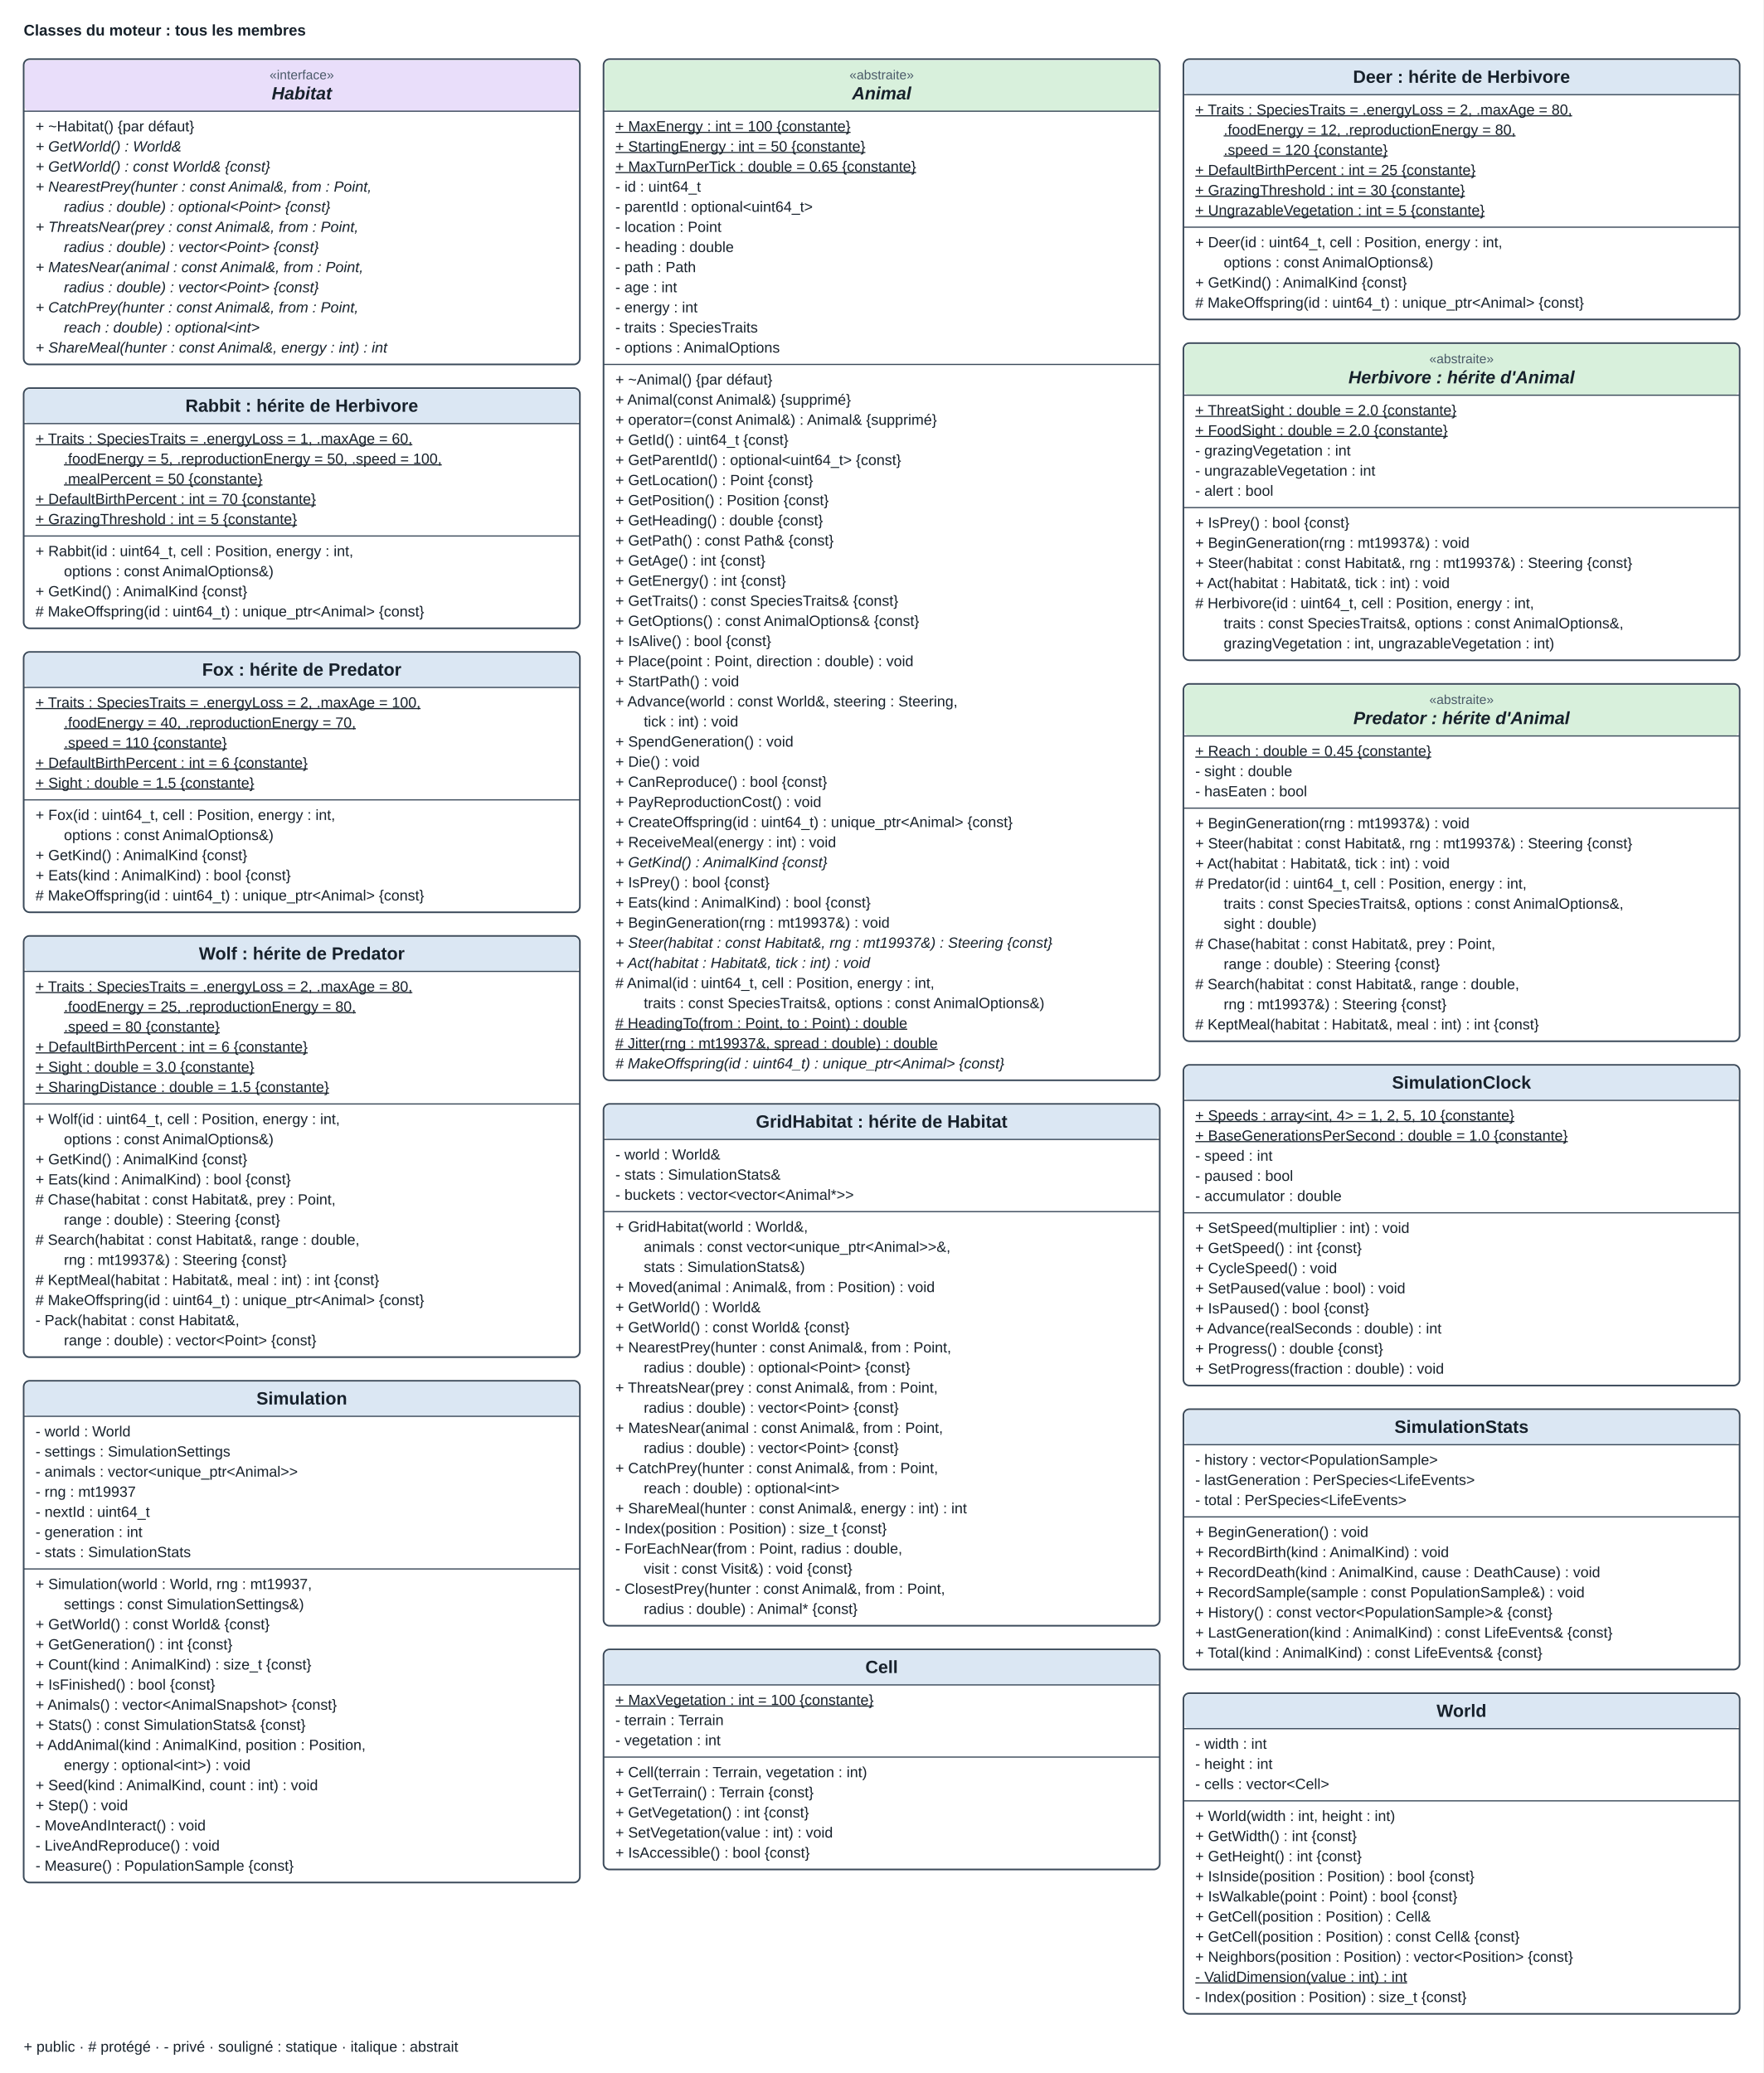
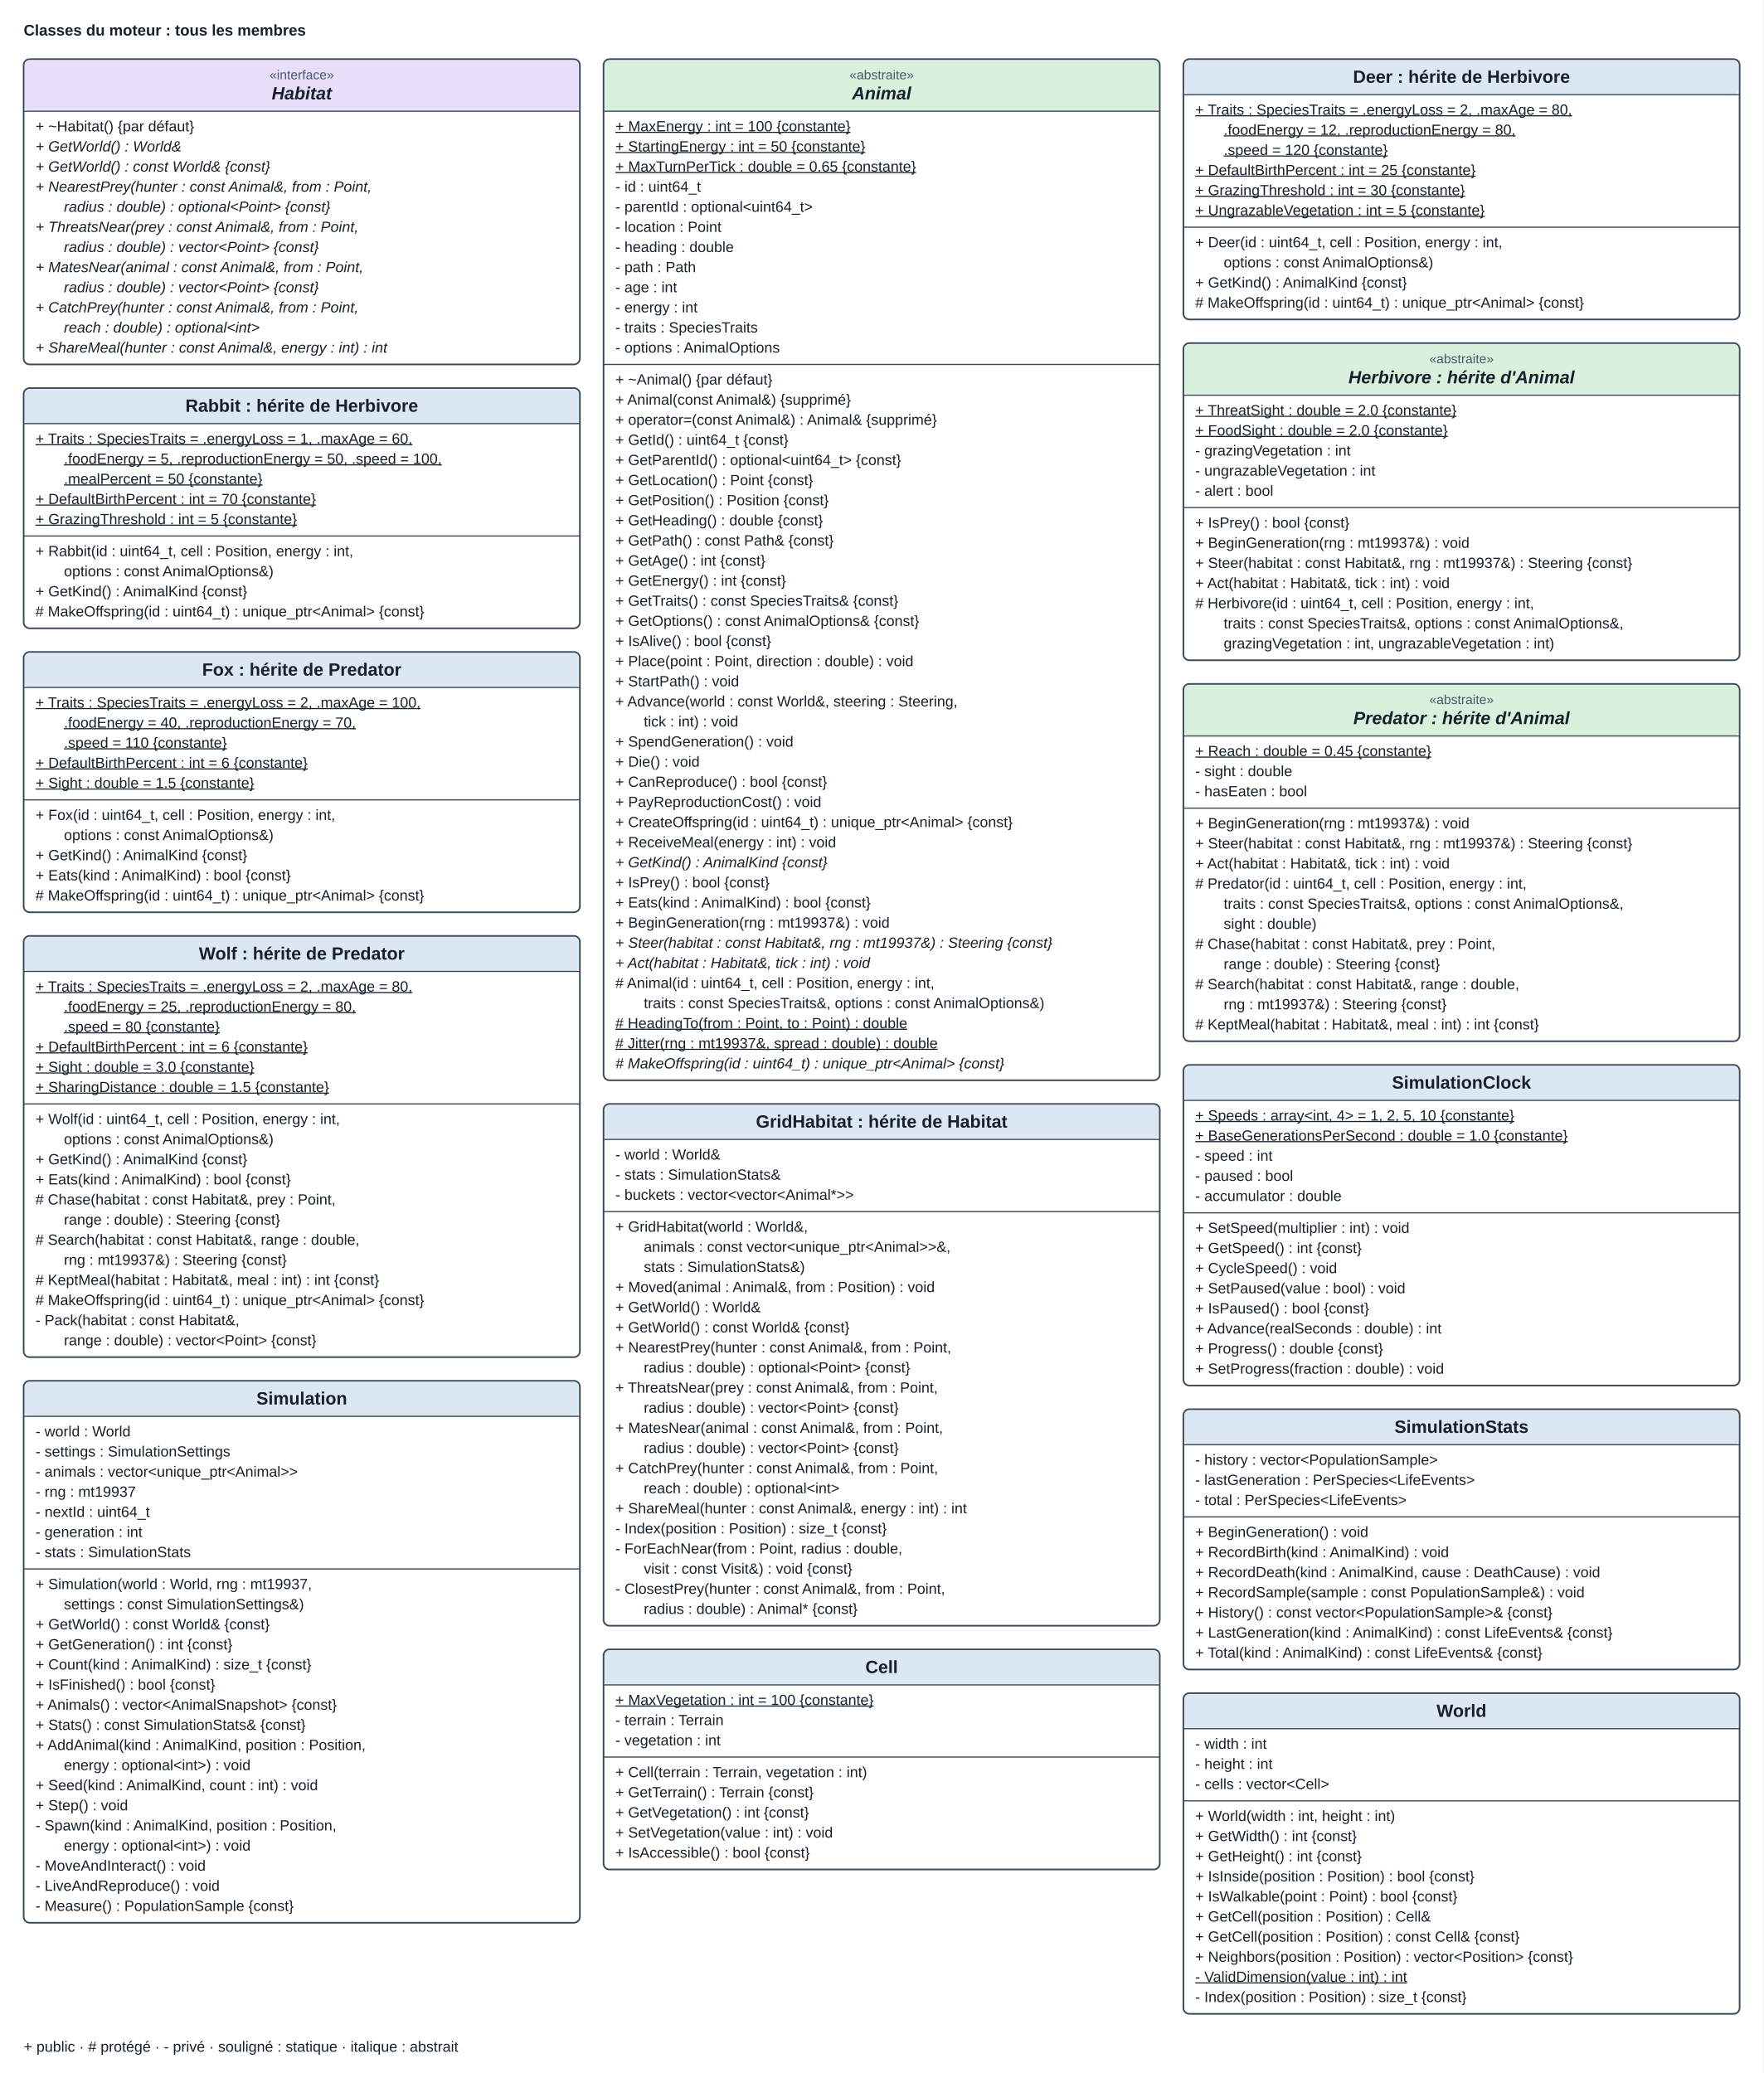
<svg xmlns="http://www.w3.org/2000/svg" viewBox="0 0 1490 1752" role="img" aria-label="Classes du moteur : tous les membres">
  <style>
 text { font-family: "Segoe UI", Arial, sans-serif; fill: #17212b; }
 .name { font-size: 15px; font-weight: 700; text-anchor: middle; }
 .abstract { font-style: italic; }
 .stereo { font-size: 11px; text-anchor: middle; fill: #4a5968; }
 .member { font-size: 12.5px; }
 .label { font-size: 12px; font-style: italic; fill: #3b4a5a; }
 .band { font-size: 14px; font-weight: 700; }
 .legend { font-size: 12.5px; }
 .legendtitle { font-size: 13px; font-weight: 700; }
</style>
  <defs>
    <marker id="triangle" viewBox="0 0 14 14" refX="13" refY="7" markerWidth="14" markerHeight="14" markerUnits="userSpaceOnUse" orient="auto">
      <path d="M1 1 L13 7 L1 13 Z" fill="#ffffff" stroke="#3b4a5a" stroke-width="1.4" />
    </marker>
    <marker id="diamond" viewBox="0 0 18 12" refX="1" refY="6" markerWidth="18" markerHeight="12" markerUnits="userSpaceOnUse" orient="auto">
      <path d="M1 6 L9 1 L17 6 L9 11 Z" fill="#3b4a5a" />
    </marker>
    <marker id="arrow" viewBox="0 0 12 12" refX="11" refY="6" markerWidth="12" markerHeight="12" markerUnits="userSpaceOnUse" orient="auto">
      <path d="M1 1 L11 6 L1 11" fill="none" stroke="#3b4a5a" stroke-width="1.6" />
    </marker>
  </defs>
  <rect width="1490" height="1752" fill="#ffffff" />
  <g class="box" data-width="470">
    <rect x="20" y="50" width="470" height="258" rx="5" fill="#ffffff" stroke="#3b4a5a" stroke-width="1.4" />
    <rect x="21" y="51" width="468" height="43" rx="4" fill="#e9defa" />
    <text x="255.0" y="67" class="stereo">«interface»</text>
    <text x="255.0" y="84" class="name abstract">Habitat</text>
    <line x1="20" y1="94" x2="490" y2="94" stroke="#3b4a5a" />
    <text x="30" y="111" class="member">+ ~Habitat() {par défaut}</text>
    <text x="30" y="128" class="member" font-style="italic">+ GetWorld() : World&amp;</text>
    <text x="30" y="145" class="member" font-style="italic">+ GetWorld() : const World&amp; {const}</text>
    <text x="30" y="162" class="member" font-style="italic">+ NearestPrey(hunter : const Animal&amp;, from : Point,</text>
    <text x="54" y="179" class="member" font-style="italic">radius : double) : optional&lt;Point&gt; {const}</text>
    <text x="30" y="196" class="member" font-style="italic">+ ThreatsNear(prey : const Animal&amp;, from : Point,</text>
    <text x="54" y="213" class="member" font-style="italic">radius : double) : vector&lt;Point&gt; {const}</text>
    <text x="30" y="230" class="member" font-style="italic">+ MatesNear(animal : const Animal&amp;, from : Point,</text>
    <text x="54" y="247" class="member" font-style="italic">radius : double) : vector&lt;Point&gt; {const}</text>
    <text x="30" y="264" class="member" font-style="italic">+ CatchPrey(hunter : const Animal&amp;, from : Point,</text>
    <text x="54" y="281" class="member" font-style="italic">reach : double) : optional&lt;int&gt;</text>
    <text x="30" y="298" class="member" font-style="italic">+ ShareMeal(hunter : const Animal&amp;, energy : int) : int</text>
  </g>
  <g class="box" data-width="470">
    <rect x="510" y="50" width="470" height="863" rx="5" fill="#ffffff" stroke="#3b4a5a" stroke-width="1.4" />
    <rect x="511" y="51" width="468" height="43" rx="4" fill="#d8f0dc" />
    <text x="745.0" y="67" class="stereo">«abstraite»</text>
    <text x="745.0" y="84" class="name abstract">Animal</text>
    <line x1="510" y1="94" x2="980" y2="94" stroke="#3b4a5a" />
    <text x="520" y="111" class="member" text-decoration="underline">+ MaxEnergy : int = 100 {constante}</text>
    <text x="520" y="128" class="member" text-decoration="underline">+ StartingEnergy : int = 50 {constante}</text>
    <text x="520" y="145" class="member" text-decoration="underline">+ MaxTurnPerTick : double = 0.65 {constante}</text>
    <text x="520" y="162" class="member">- id : uint64_t</text>
    <text x="520" y="179" class="member">- parentId : optional&lt;uint64_t&gt;</text>
    <text x="520" y="196" class="member">- location : Point</text>
    <text x="520" y="213" class="member">- heading : double</text>
    <text x="520" y="230" class="member">- path : Path</text>
    <text x="520" y="247" class="member">- age : int</text>
    <text x="520" y="264" class="member">- energy : int</text>
    <text x="520" y="281" class="member">- traits : SpeciesTraits</text>
    <text x="520" y="298" class="member">- options : AnimalOptions</text>
    <line x1="510" y1="308" x2="980" y2="308" stroke="#3b4a5a" />
    <text x="520" y="325" class="member">+ ~Animal() {par défaut}</text>
    <text x="520" y="342" class="member">+ Animal(const Animal&amp;) {supprimé}</text>
    <text x="520" y="359" class="member">+ operator=(const Animal&amp;) : Animal&amp; {supprimé}</text>
    <text x="520" y="376" class="member">+ GetId() : uint64_t {const}</text>
    <text x="520" y="393" class="member">+ GetParentId() : optional&lt;uint64_t&gt; {const}</text>
    <text x="520" y="410" class="member">+ GetLocation() : Point {const}</text>
    <text x="520" y="427" class="member">+ GetPosition() : Position {const}</text>
    <text x="520" y="444" class="member">+ GetHeading() : double {const}</text>
    <text x="520" y="461" class="member">+ GetPath() : const Path&amp; {const}</text>
    <text x="520" y="478" class="member">+ GetAge() : int {const}</text>
    <text x="520" y="495" class="member">+ GetEnergy() : int {const}</text>
    <text x="520" y="512" class="member">+ GetTraits() : const SpeciesTraits&amp; {const}</text>
    <text x="520" y="529" class="member">+ GetOptions() : const AnimalOptions&amp; {const}</text>
    <text x="520" y="546" class="member">+ IsAlive() : bool {const}</text>
    <text x="520" y="563" class="member">+ Place(point : Point, direction : double) : void</text>
    <text x="520" y="580" class="member">+ StartPath() : void</text>
    <text x="520" y="597" class="member">+ Advance(world : const World&amp;, steering : Steering,</text>
    <text x="544" y="614" class="member">tick : int) : void</text>
    <text x="520" y="631" class="member">+ SpendGeneration() : void</text>
    <text x="520" y="648" class="member">+ Die() : void</text>
    <text x="520" y="665" class="member">+ CanReproduce() : bool {const}</text>
    <text x="520" y="682" class="member">+ PayReproductionCost() : void</text>
    <text x="520" y="699" class="member">+ CreateOffspring(id : uint64_t) : unique_ptr&lt;Animal&gt; {const}</text>
    <text x="520" y="716" class="member">+ ReceiveMeal(energy : int) : void</text>
    <text x="520" y="733" class="member" font-style="italic">+ GetKind() : AnimalKind {const}</text>
    <text x="520" y="750" class="member">+ IsPrey() : bool {const}</text>
    <text x="520" y="767" class="member">+ Eats(kind : AnimalKind) : bool {const}</text>
    <text x="520" y="784" class="member">+ BeginGeneration(rng : mt19937&amp;) : void</text>
    <text x="520" y="801" class="member" font-style="italic">+ Steer(habitat : const Habitat&amp;, rng : mt19937&amp;) : Steering {const}</text>
    <text x="520" y="818" class="member" font-style="italic">+ Act(habitat : Habitat&amp;, tick : int) : void</text>
    <text x="520" y="835" class="member"># Animal(id : uint64_t, cell : Position, energy : int,</text>
    <text x="544" y="852" class="member">traits : const SpeciesTraits&amp;, options : const AnimalOptions&amp;)</text>
    <text x="520" y="869" class="member" text-decoration="underline"># HeadingTo(from : Point, to : Point) : double</text>
    <text x="520" y="886" class="member" text-decoration="underline"># Jitter(rng : mt19937&amp;, spread : double) : double</text>
    <text x="520" y="903" class="member" font-style="italic"># MakeOffspring(id : uint64_t) : unique_ptr&lt;Animal&gt; {const}</text>
  </g>
  <g class="box" data-width="470">
    <rect x="1000" y="50" width="470" height="220" rx="5" fill="#ffffff" stroke="#3b4a5a" stroke-width="1.4" />
    <rect x="1001" y="51" width="468" height="29" rx="4" fill="#dbe7f3" />
    <text x="1235.0" y="70" class="name">Deer  : hérite de Herbivore</text>
    <line x1="1000" y1="80" x2="1470" y2="80" stroke="#3b4a5a" />
    <text x="1010" y="97" class="member" text-decoration="underline">+ Traits : SpeciesTraits = .energyLoss = 2, .maxAge = 80,</text>
    <text x="1034" y="114" class="member" text-decoration="underline">.foodEnergy = 12, .reproductionEnergy = 80,</text>
    <text x="1034" y="131" class="member" text-decoration="underline">.speed = 120 {constante}</text>
    <text x="1010" y="148" class="member" text-decoration="underline">+ DefaultBirthPercent : int = 25 {constante}</text>
    <text x="1010" y="165" class="member" text-decoration="underline">+ GrazingThreshold : int = 30 {constante}</text>
    <text x="1010" y="182" class="member" text-decoration="underline">+ UngrazableVegetation : int = 5 {constante}</text>
    <line x1="1000" y1="192" x2="1470" y2="192" stroke="#3b4a5a" />
    <text x="1010" y="209" class="member">+ Deer(id : uint64_t, cell : Position, energy : int,</text>
    <text x="1034" y="226" class="member">options : const AnimalOptions&amp;)</text>
    <text x="1010" y="243" class="member">+ GetKind() : AnimalKind {const}</text>
    <text x="1010" y="260" class="member"># MakeOffspring(id : uint64_t) : unique_ptr&lt;Animal&gt; {const}</text>
  </g>
  <g class="box" data-width="470">
    <rect x="1000" y="290" width="470" height="268" rx="5" fill="#ffffff" stroke="#3b4a5a" stroke-width="1.4" />
    <rect x="1001" y="291" width="468" height="43" rx="4" fill="#d8f0dc" />
    <text x="1235.0" y="307" class="stereo">«abstraite»</text>
    <text x="1235.0" y="324" class="name abstract">Herbivore  : hérite d'Animal</text>
    <line x1="1000" y1="334" x2="1470" y2="334" stroke="#3b4a5a" />
    <text x="1010" y="351" class="member" text-decoration="underline">+ ThreatSight : double = 2.0 {constante}</text>
    <text x="1010" y="368" class="member" text-decoration="underline">+ FoodSight : double = 2.0 {constante}</text>
    <text x="1010" y="385" class="member">- grazingVegetation : int</text>
    <text x="1010" y="402" class="member">- ungrazableVegetation : int</text>
    <text x="1010" y="419" class="member">- alert : bool</text>
    <line x1="1000" y1="429" x2="1470" y2="429" stroke="#3b4a5a" />
    <text x="1010" y="446" class="member">+ IsPrey() : bool {const}</text>
    <text x="1010" y="463" class="member">+ BeginGeneration(rng : mt19937&amp;) : void</text>
    <text x="1010" y="480" class="member">+ Steer(habitat : const Habitat&amp;, rng : mt19937&amp;) : Steering {const}</text>
    <text x="1010" y="497" class="member">+ Act(habitat : Habitat&amp;, tick : int) : void</text>
    <text x="1010" y="514" class="member"># Herbivore(id : uint64_t, cell : Position, energy : int,</text>
    <text x="1034" y="531" class="member">traits : const SpeciesTraits&amp;, options : const AnimalOptions&amp;,</text>
    <text x="1034" y="548" class="member">grazingVegetation : int, ungrazableVegetation : int)</text>
  </g>
  <g class="box" data-width="470">
    <rect x="20" y="328" width="470" height="203" rx="5" fill="#ffffff" stroke="#3b4a5a" stroke-width="1.4" />
    <rect x="21" y="329" width="468" height="29" rx="4" fill="#dbe7f3" />
    <text x="255.0" y="348" class="name">Rabbit  : hérite de Herbivore</text>
    <line x1="20" y1="358" x2="490" y2="358" stroke="#3b4a5a" />
    <text x="30" y="375" class="member" text-decoration="underline">+ Traits : SpeciesTraits = .energyLoss = 1, .maxAge = 60,</text>
    <text x="54" y="392" class="member" text-decoration="underline">.foodEnergy = 5, .reproductionEnergy = 50, .speed = 100,</text>
    <text x="54" y="409" class="member" text-decoration="underline">.mealPercent = 50 {constante}</text>
    <text x="30" y="426" class="member" text-decoration="underline">+ DefaultBirthPercent : int = 70 {constante}</text>
    <text x="30" y="443" class="member" text-decoration="underline">+ GrazingThreshold : int = 5 {constante}</text>
    <line x1="20" y1="453" x2="490" y2="453" stroke="#3b4a5a" />
    <text x="30" y="470" class="member">+ Rabbit(id : uint64_t, cell : Position, energy : int,</text>
    <text x="54" y="487" class="member">options : const AnimalOptions&amp;)</text>
    <text x="30" y="504" class="member">+ GetKind() : AnimalKind {const}</text>
    <text x="30" y="521" class="member"># MakeOffspring(id : uint64_t) : unique_ptr&lt;Animal&gt; {const}</text>
  </g>
  <g class="box" data-width="470">
    <rect x="20" y="551" width="470" height="220" rx="5" fill="#ffffff" stroke="#3b4a5a" stroke-width="1.4" />
    <rect x="21" y="552" width="468" height="29" rx="4" fill="#dbe7f3" />
    <text x="255.0" y="571" class="name">Fox  : hérite de Predator</text>
    <line x1="20" y1="581" x2="490" y2="581" stroke="#3b4a5a" />
    <text x="30" y="598" class="member" text-decoration="underline">+ Traits : SpeciesTraits = .energyLoss = 2, .maxAge = 100,</text>
    <text x="54" y="615" class="member" text-decoration="underline">.foodEnergy = 40, .reproductionEnergy = 70,</text>
    <text x="54" y="632" class="member" text-decoration="underline">.speed = 110 {constante}</text>
    <text x="30" y="649" class="member" text-decoration="underline">+ DefaultBirthPercent : int = 6 {constante}</text>
    <text x="30" y="666" class="member" text-decoration="underline">+ Sight : double = 1.5 {constante}</text>
    <line x1="20" y1="676" x2="490" y2="676" stroke="#3b4a5a" />
    <text x="30" y="693" class="member">+ Fox(id : uint64_t, cell : Position, energy : int,</text>
    <text x="54" y="710" class="member">options : const AnimalOptions&amp;)</text>
    <text x="30" y="727" class="member">+ GetKind() : AnimalKind {const}</text>
    <text x="30" y="744" class="member">+ Eats(kind : AnimalKind) : bool {const}</text>
    <text x="30" y="761" class="member"># MakeOffspring(id : uint64_t) : unique_ptr&lt;Animal&gt; {const}</text>
  </g>
  <g class="box" data-width="470">
    <rect x="1000" y="578" width="470" height="302" rx="5" fill="#ffffff" stroke="#3b4a5a" stroke-width="1.4" />
    <rect x="1001" y="579" width="468" height="43" rx="4" fill="#d8f0dc" />
    <text x="1235.0" y="595" class="stereo">«abstraite»</text>
    <text x="1235.0" y="612" class="name abstract">Predator  : hérite d'Animal</text>
    <line x1="1000" y1="622" x2="1470" y2="622" stroke="#3b4a5a" />
    <text x="1010" y="639" class="member" text-decoration="underline">+ Reach : double = 0.45 {constante}</text>
    <text x="1010" y="656" class="member">- sight : double</text>
    <text x="1010" y="673" class="member">- hasEaten : bool</text>
    <line x1="1000" y1="683" x2="1470" y2="683" stroke="#3b4a5a" />
    <text x="1010" y="700" class="member">+ BeginGeneration(rng : mt19937&amp;) : void</text>
    <text x="1010" y="717" class="member">+ Steer(habitat : const Habitat&amp;, rng : mt19937&amp;) : Steering {const}</text>
    <text x="1010" y="734" class="member">+ Act(habitat : Habitat&amp;, tick : int) : void</text>
    <text x="1010" y="751" class="member"># Predator(id : uint64_t, cell : Position, energy : int,</text>
    <text x="1034" y="768" class="member">traits : const SpeciesTraits&amp;, options : const AnimalOptions&amp;,</text>
    <text x="1034" y="785" class="member">sight : double)</text>
    <text x="1010" y="802" class="member"># Chase(habitat : const Habitat&amp;, prey : Point,</text>
    <text x="1034" y="819" class="member">range : double) : Steering {const}</text>
    <text x="1010" y="836" class="member"># Search(habitat : const Habitat&amp;, range : double,</text>
    <text x="1034" y="853" class="member">rng : mt19937&amp;) : Steering {const}</text>
    <text x="1010" y="870" class="member"># KeptMeal(habitat : Habitat&amp;, meal : int) : int {const}</text>
  </g>
  <g class="box" data-width="470">
    <rect x="20" y="791" width="470" height="356" rx="5" fill="#ffffff" stroke="#3b4a5a" stroke-width="1.4" />
    <rect x="21" y="792" width="468" height="29" rx="4" fill="#dbe7f3" />
    <text x="255.0" y="811" class="name">Wolf  : hérite de Predator</text>
    <line x1="20" y1="821" x2="490" y2="821" stroke="#3b4a5a" />
    <text x="30" y="838" class="member" text-decoration="underline">+ Traits : SpeciesTraits = .energyLoss = 2, .maxAge = 80,</text>
    <text x="54" y="855" class="member" text-decoration="underline">.foodEnergy = 25, .reproductionEnergy = 80,</text>
    <text x="54" y="872" class="member" text-decoration="underline">.speed = 80 {constante}</text>
    <text x="30" y="889" class="member" text-decoration="underline">+ DefaultBirthPercent : int = 6 {constante}</text>
    <text x="30" y="906" class="member" text-decoration="underline">+ Sight : double = 3.0 {constante}</text>
    <text x="30" y="923" class="member" text-decoration="underline">+ SharingDistance : double = 1.5 {constante}</text>
    <line x1="20" y1="933" x2="490" y2="933" stroke="#3b4a5a" />
    <text x="30" y="950" class="member">+ Wolf(id : uint64_t, cell : Position, energy : int,</text>
    <text x="54" y="967" class="member">options : const AnimalOptions&amp;)</text>
    <text x="30" y="984" class="member">+ GetKind() : AnimalKind {const}</text>
    <text x="30" y="1001" class="member">+ Eats(kind : AnimalKind) : bool {const}</text>
    <text x="30" y="1018" class="member"># Chase(habitat : const Habitat&amp;, prey : Point,</text>
    <text x="54" y="1035" class="member">range : double) : Steering {const}</text>
    <text x="30" y="1052" class="member"># Search(habitat : const Habitat&amp;, range : double,</text>
    <text x="54" y="1069" class="member">rng : mt19937&amp;) : Steering {const}</text>
    <text x="30" y="1086" class="member"># KeptMeal(habitat : Habitat&amp;, meal : int) : int {const}</text>
    <text x="30" y="1103" class="member"># MakeOffspring(id : uint64_t) : unique_ptr&lt;Animal&gt; {const}</text>
    <text x="30" y="1120" class="member">- Pack(habitat : const Habitat&amp;,</text>
    <text x="54" y="1137" class="member">range : double) : vector&lt;Point&gt; {const}</text>
  </g>
  <g class="box" data-width="470">
    <rect x="1000" y="900" width="470" height="271" rx="5" fill="#ffffff" stroke="#3b4a5a" stroke-width="1.4" />
    <rect x="1001" y="901" width="468" height="29" rx="4" fill="#dbe7f3" />
    <text x="1235.0" y="920" class="name">SimulationClock</text>
    <line x1="1000" y1="930" x2="1470" y2="930" stroke="#3b4a5a" />
    <text x="1010" y="947" class="member" text-decoration="underline">+ Speeds : array&lt;int, 4&gt; = 1, 2, 5, 10 {constante}</text>
    <text x="1010" y="964" class="member" text-decoration="underline">+ BaseGenerationsPerSecond : double = 1.0 {constante}</text>
    <text x="1010" y="981" class="member">- speed : int</text>
    <text x="1010" y="998" class="member">- paused : bool</text>
    <text x="1010" y="1015" class="member">- accumulator : double</text>
    <line x1="1000" y1="1025" x2="1470" y2="1025" stroke="#3b4a5a" />
    <text x="1010" y="1042" class="member">+ SetSpeed(multiplier : int) : void</text>
    <text x="1010" y="1059" class="member">+ GetSpeed() : int {const}</text>
    <text x="1010" y="1076" class="member">+ CycleSpeed() : void</text>
    <text x="1010" y="1093" class="member">+ SetPaused(value : bool) : void</text>
    <text x="1010" y="1110" class="member">+ IsPaused() : bool {const}</text>
    <text x="1010" y="1127" class="member">+ Advance(realSeconds : double) : int</text>
    <text x="1010" y="1144" class="member">+ Progress() : double {const}</text>
    <text x="1010" y="1161" class="member">+ SetProgress(fraction : double) : void</text>
  </g>
  <g class="box" data-width="470">
    <rect x="510" y="933" width="470" height="441" rx="5" fill="#ffffff" stroke="#3b4a5a" stroke-width="1.4" />
    <rect x="511" y="934" width="468" height="29" rx="4" fill="#dbe7f3" />
    <text x="745.0" y="953" class="name">GridHabitat  : hérite de Habitat</text>
    <line x1="510" y1="963" x2="980" y2="963" stroke="#3b4a5a" />
    <text x="520" y="980" class="member">- world : World&amp;</text>
    <text x="520" y="997" class="member">- stats : SimulationStats&amp;</text>
    <text x="520" y="1014" class="member">- buckets : vector&lt;vector&lt;Animal*&gt;&gt;</text>
    <line x1="510" y1="1024" x2="980" y2="1024" stroke="#3b4a5a" />
    <text x="520" y="1041" class="member">+ GridHabitat(world : World&amp;,</text>
    <text x="544" y="1058" class="member">animals : const vector&lt;unique_ptr&lt;Animal&gt;&gt;&amp;,</text>
    <text x="544" y="1075" class="member">stats : SimulationStats&amp;)</text>
    <text x="520" y="1092" class="member">+ Moved(animal : Animal&amp;, from : Position) : void</text>
    <text x="520" y="1109" class="member">+ GetWorld() : World&amp;</text>
    <text x="520" y="1126" class="member">+ GetWorld() : const World&amp; {const}</text>
    <text x="520" y="1143" class="member">+ NearestPrey(hunter : const Animal&amp;, from : Point,</text>
    <text x="544" y="1160" class="member">radius : double) : optional&lt;Point&gt; {const}</text>
    <text x="520" y="1177" class="member">+ ThreatsNear(prey : const Animal&amp;, from : Point,</text>
    <text x="544" y="1194" class="member">radius : double) : vector&lt;Point&gt; {const}</text>
    <text x="520" y="1211" class="member">+ MatesNear(animal : const Animal&amp;, from : Point,</text>
    <text x="544" y="1228" class="member">radius : double) : vector&lt;Point&gt; {const}</text>
    <text x="520" y="1245" class="member">+ CatchPrey(hunter : const Animal&amp;, from : Point,</text>
    <text x="544" y="1262" class="member">reach : double) : optional&lt;int&gt;</text>
    <text x="520" y="1279" class="member">+ ShareMeal(hunter : const Animal&amp;, energy : int) : int</text>
    <text x="520" y="1296" class="member">- Index(position : Position) : size_t {const}</text>
    <text x="520" y="1313" class="member">- ForEachNear(from : Point, radius : double,</text>
    <text x="544" y="1330" class="member">visit : const Visit&amp;) : void {const}</text>
    <text x="520" y="1347" class="member">- ClosestPrey(hunter : const Animal&amp;, from : Point,</text>
    <text x="544" y="1364" class="member">radius : double) : Animal* {const}</text>
  </g>
  <g class="box" data-width="470">
-     <rect x="20" y="1167" width="470" height="424" rx="5" fill="#ffffff" stroke="#3b4a5a" stroke-width="1.4" />
+     <rect x="20" y="1167" width="470" height="458" rx="5" fill="#ffffff" stroke="#3b4a5a" stroke-width="1.4" />
    <rect x="21" y="1168" width="468" height="29" rx="4" fill="#dbe7f3" />
    <text x="255.0" y="1187" class="name">Simulation</text>
    <line x1="20" y1="1197" x2="490" y2="1197" stroke="#3b4a5a" />
    <text x="30" y="1214" class="member">- world : World</text>
    <text x="30" y="1231" class="member">- settings : SimulationSettings</text>
    <text x="30" y="1248" class="member">- animals : vector&lt;unique_ptr&lt;Animal&gt;&gt;</text>
    <text x="30" y="1265" class="member">- rng : mt19937</text>
    <text x="30" y="1282" class="member">- nextId : uint64_t</text>
    <text x="30" y="1299" class="member">- generation : int</text>
    <text x="30" y="1316" class="member">- stats : SimulationStats</text>
    <line x1="20" y1="1326" x2="490" y2="1326" stroke="#3b4a5a" />
    <text x="30" y="1343" class="member">+ Simulation(world : World, rng : mt19937,</text>
    <text x="54" y="1360" class="member">settings : const SimulationSettings&amp;)</text>
    <text x="30" y="1377" class="member">+ GetWorld() : const World&amp; {const}</text>
    <text x="30" y="1394" class="member">+ GetGeneration() : int {const}</text>
    <text x="30" y="1411" class="member">+ Count(kind : AnimalKind) : size_t {const}</text>
    <text x="30" y="1428" class="member">+ IsFinished() : bool {const}</text>
    <text x="30" y="1445" class="member">+ Animals() : vector&lt;AnimalSnapshot&gt; {const}</text>
    <text x="30" y="1462" class="member">+ Stats() : const SimulationStats&amp; {const}</text>
    <text x="30" y="1479" class="member">+ AddAnimal(kind : AnimalKind, position : Position,</text>
    <text x="54" y="1496" class="member">energy : optional&lt;int&gt;) : void</text>
    <text x="30" y="1513" class="member">+ Seed(kind : AnimalKind, count : int) : void</text>
    <text x="30" y="1530" class="member">+ Step() : void</text>
-     <text x="30" y="1547" class="member">- MoveAndInteract() : void</text>
-     <text x="30" y="1564" class="member">- LiveAndReproduce() : void</text>
-     <text x="30" y="1581" class="member">- Measure() : PopulationSample {const}</text>
+     <text x="30" y="1547" class="member">- Spawn(kind : AnimalKind, position : Position,</text>
+     <text x="54" y="1564" class="member">energy : optional&lt;int&gt;) : void</text>
+     <text x="30" y="1581" class="member">- MoveAndInteract() : void</text>
+     <text x="30" y="1598" class="member">- LiveAndReproduce() : void</text>
+     <text x="30" y="1615" class="member">- Measure() : PopulationSample {const}</text>
  </g>
  <g class="box" data-width="470">
    <rect x="1000" y="1191" width="470" height="220" rx="5" fill="#ffffff" stroke="#3b4a5a" stroke-width="1.4" />
    <rect x="1001" y="1192" width="468" height="29" rx="4" fill="#dbe7f3" />
    <text x="1235.0" y="1211" class="name">SimulationStats</text>
    <line x1="1000" y1="1221" x2="1470" y2="1221" stroke="#3b4a5a" />
    <text x="1010" y="1238" class="member">- history : vector&lt;PopulationSample&gt;</text>
    <text x="1010" y="1255" class="member">- lastGeneration : PerSpecies&lt;LifeEvents&gt;</text>
    <text x="1010" y="1272" class="member">- total : PerSpecies&lt;LifeEvents&gt;</text>
    <line x1="1000" y1="1282" x2="1470" y2="1282" stroke="#3b4a5a" />
    <text x="1010" y="1299" class="member">+ BeginGeneration() : void</text>
    <text x="1010" y="1316" class="member">+ RecordBirth(kind : AnimalKind) : void</text>
    <text x="1010" y="1333" class="member">+ RecordDeath(kind : AnimalKind, cause : DeathCause) : void</text>
    <text x="1010" y="1350" class="member">+ RecordSample(sample : const PopulationSample&amp;) : void</text>
    <text x="1010" y="1367" class="member">+ History() : const vector&lt;PopulationSample&gt;&amp; {const}</text>
    <text x="1010" y="1384" class="member">+ LastGeneration(kind : AnimalKind) : const LifeEvents&amp; {const}</text>
    <text x="1010" y="1401" class="member">+ Total(kind : AnimalKind) : const LifeEvents&amp; {const}</text>
  </g>
  <g class="box" data-width="470">
    <rect x="510" y="1394" width="470" height="186" rx="5" fill="#ffffff" stroke="#3b4a5a" stroke-width="1.4" />
    <rect x="511" y="1395" width="468" height="29" rx="4" fill="#dbe7f3" />
    <text x="745.0" y="1414" class="name">Cell</text>
    <line x1="510" y1="1424" x2="980" y2="1424" stroke="#3b4a5a" />
    <text x="520" y="1441" class="member" text-decoration="underline">+ MaxVegetation : int = 100 {constante}</text>
    <text x="520" y="1458" class="member">- terrain : Terrain</text>
    <text x="520" y="1475" class="member">- vegetation : int</text>
    <line x1="510" y1="1485" x2="980" y2="1485" stroke="#3b4a5a" />
    <text x="520" y="1502" class="member">+ Cell(terrain : Terrain, vegetation : int)</text>
    <text x="520" y="1519" class="member">+ GetTerrain() : Terrain {const}</text>
    <text x="520" y="1536" class="member">+ GetVegetation() : int {const}</text>
    <text x="520" y="1553" class="member">+ SetVegetation(value : int) : void</text>
    <text x="520" y="1570" class="member">+ IsAccessible() : bool {const}</text>
  </g>
  <g class="box" data-width="470">
    <rect x="1000" y="1431" width="470" height="271" rx="5" fill="#ffffff" stroke="#3b4a5a" stroke-width="1.4" />
    <rect x="1001" y="1432" width="468" height="29" rx="4" fill="#dbe7f3" />
    <text x="1235.0" y="1451" class="name">World</text>
    <line x1="1000" y1="1461" x2="1470" y2="1461" stroke="#3b4a5a" />
    <text x="1010" y="1478" class="member">- width : int</text>
    <text x="1010" y="1495" class="member">- height : int</text>
    <text x="1010" y="1512" class="member">- cells : vector&lt;Cell&gt;</text>
    <line x1="1000" y1="1522" x2="1470" y2="1522" stroke="#3b4a5a" />
    <text x="1010" y="1539" class="member">+ World(width : int, height : int)</text>
    <text x="1010" y="1556" class="member">+ GetWidth() : int {const}</text>
    <text x="1010" y="1573" class="member">+ GetHeight() : int {const}</text>
    <text x="1010" y="1590" class="member">+ IsInside(position : Position) : bool {const}</text>
    <text x="1010" y="1607" class="member">+ IsWalkable(point : Point) : bool {const}</text>
    <text x="1010" y="1624" class="member">+ GetCell(position : Position) : Cell&amp;</text>
    <text x="1010" y="1641" class="member">+ GetCell(position : Position) : const Cell&amp; {const}</text>
    <text x="1010" y="1658" class="member">+ Neighbors(position : Position) : vector&lt;Position&gt; {const}</text>
    <text x="1010" y="1675" class="member" text-decoration="underline">- ValidDimension(value : int) : int</text>
    <text x="1010" y="1692" class="member">- Index(position : Position) : size_t {const}</text>
  </g>
  <text x="20" y="30" class="legendtitle">Classes du moteur : tous les membres</text>
  <text x="20" y="1734" class="legend">+ public  ·  # protégé  ·  - privé  ·  souligné : statique  ·  italique : abstrait</text>
</svg>
